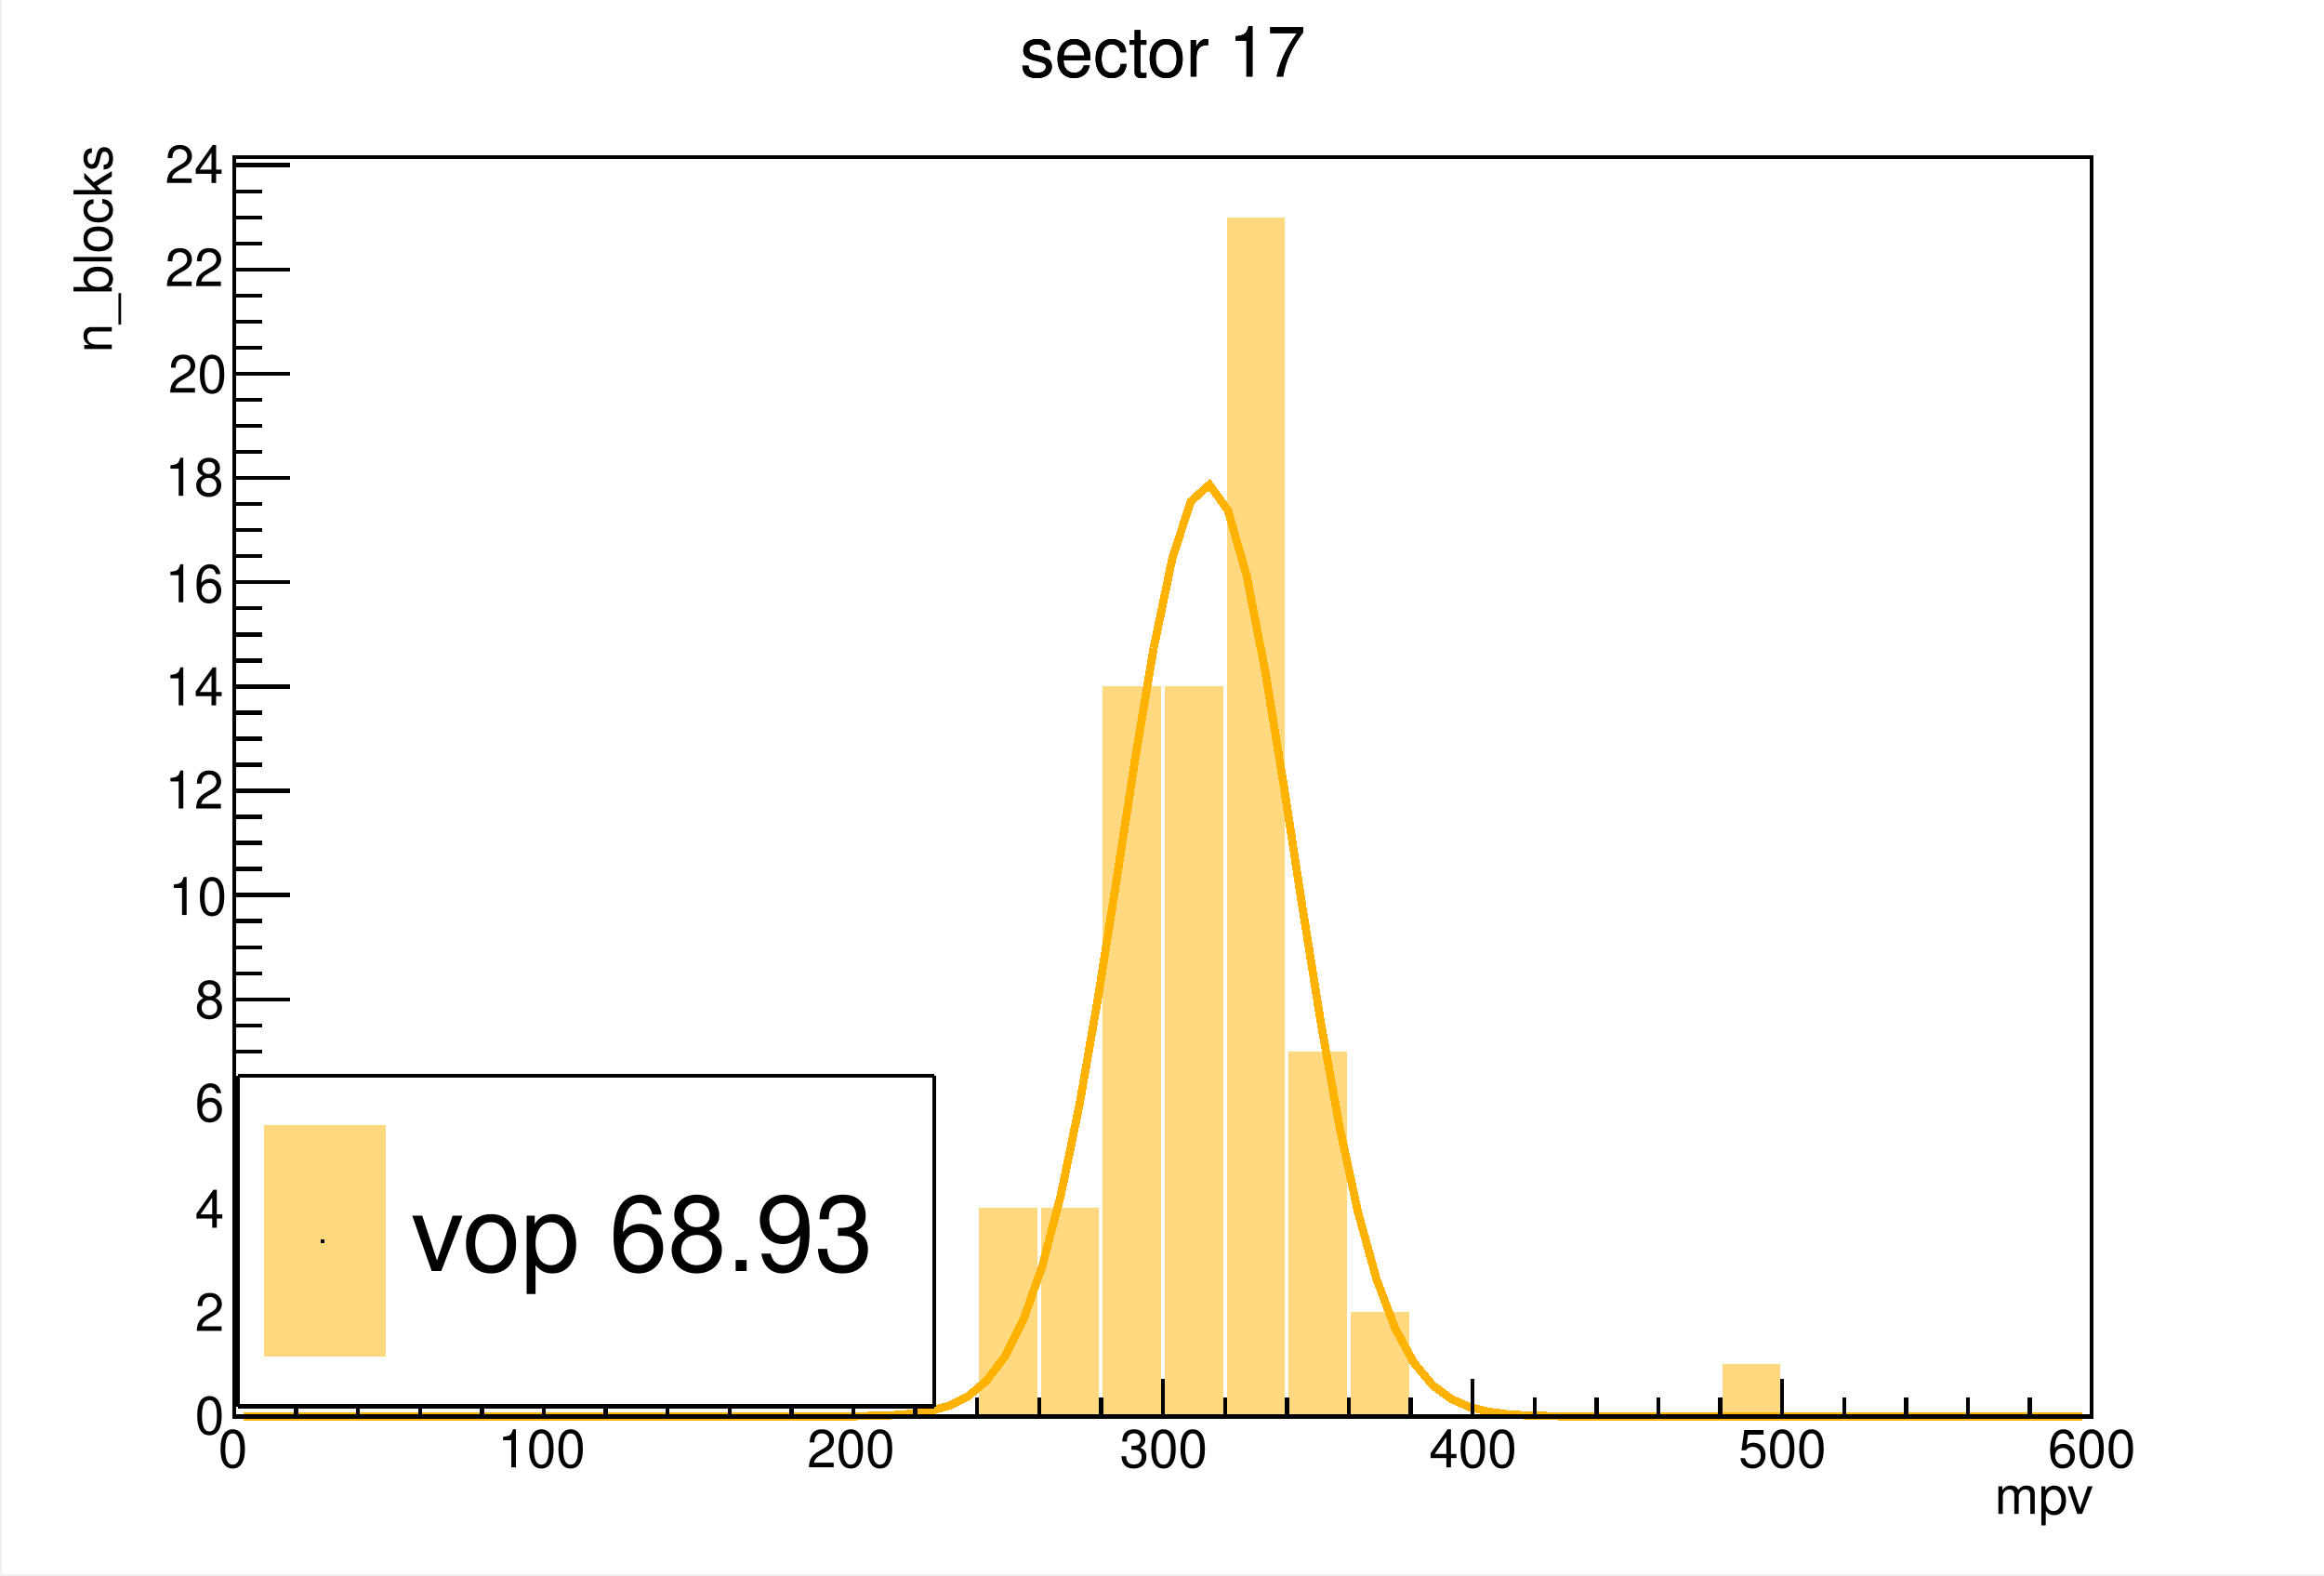
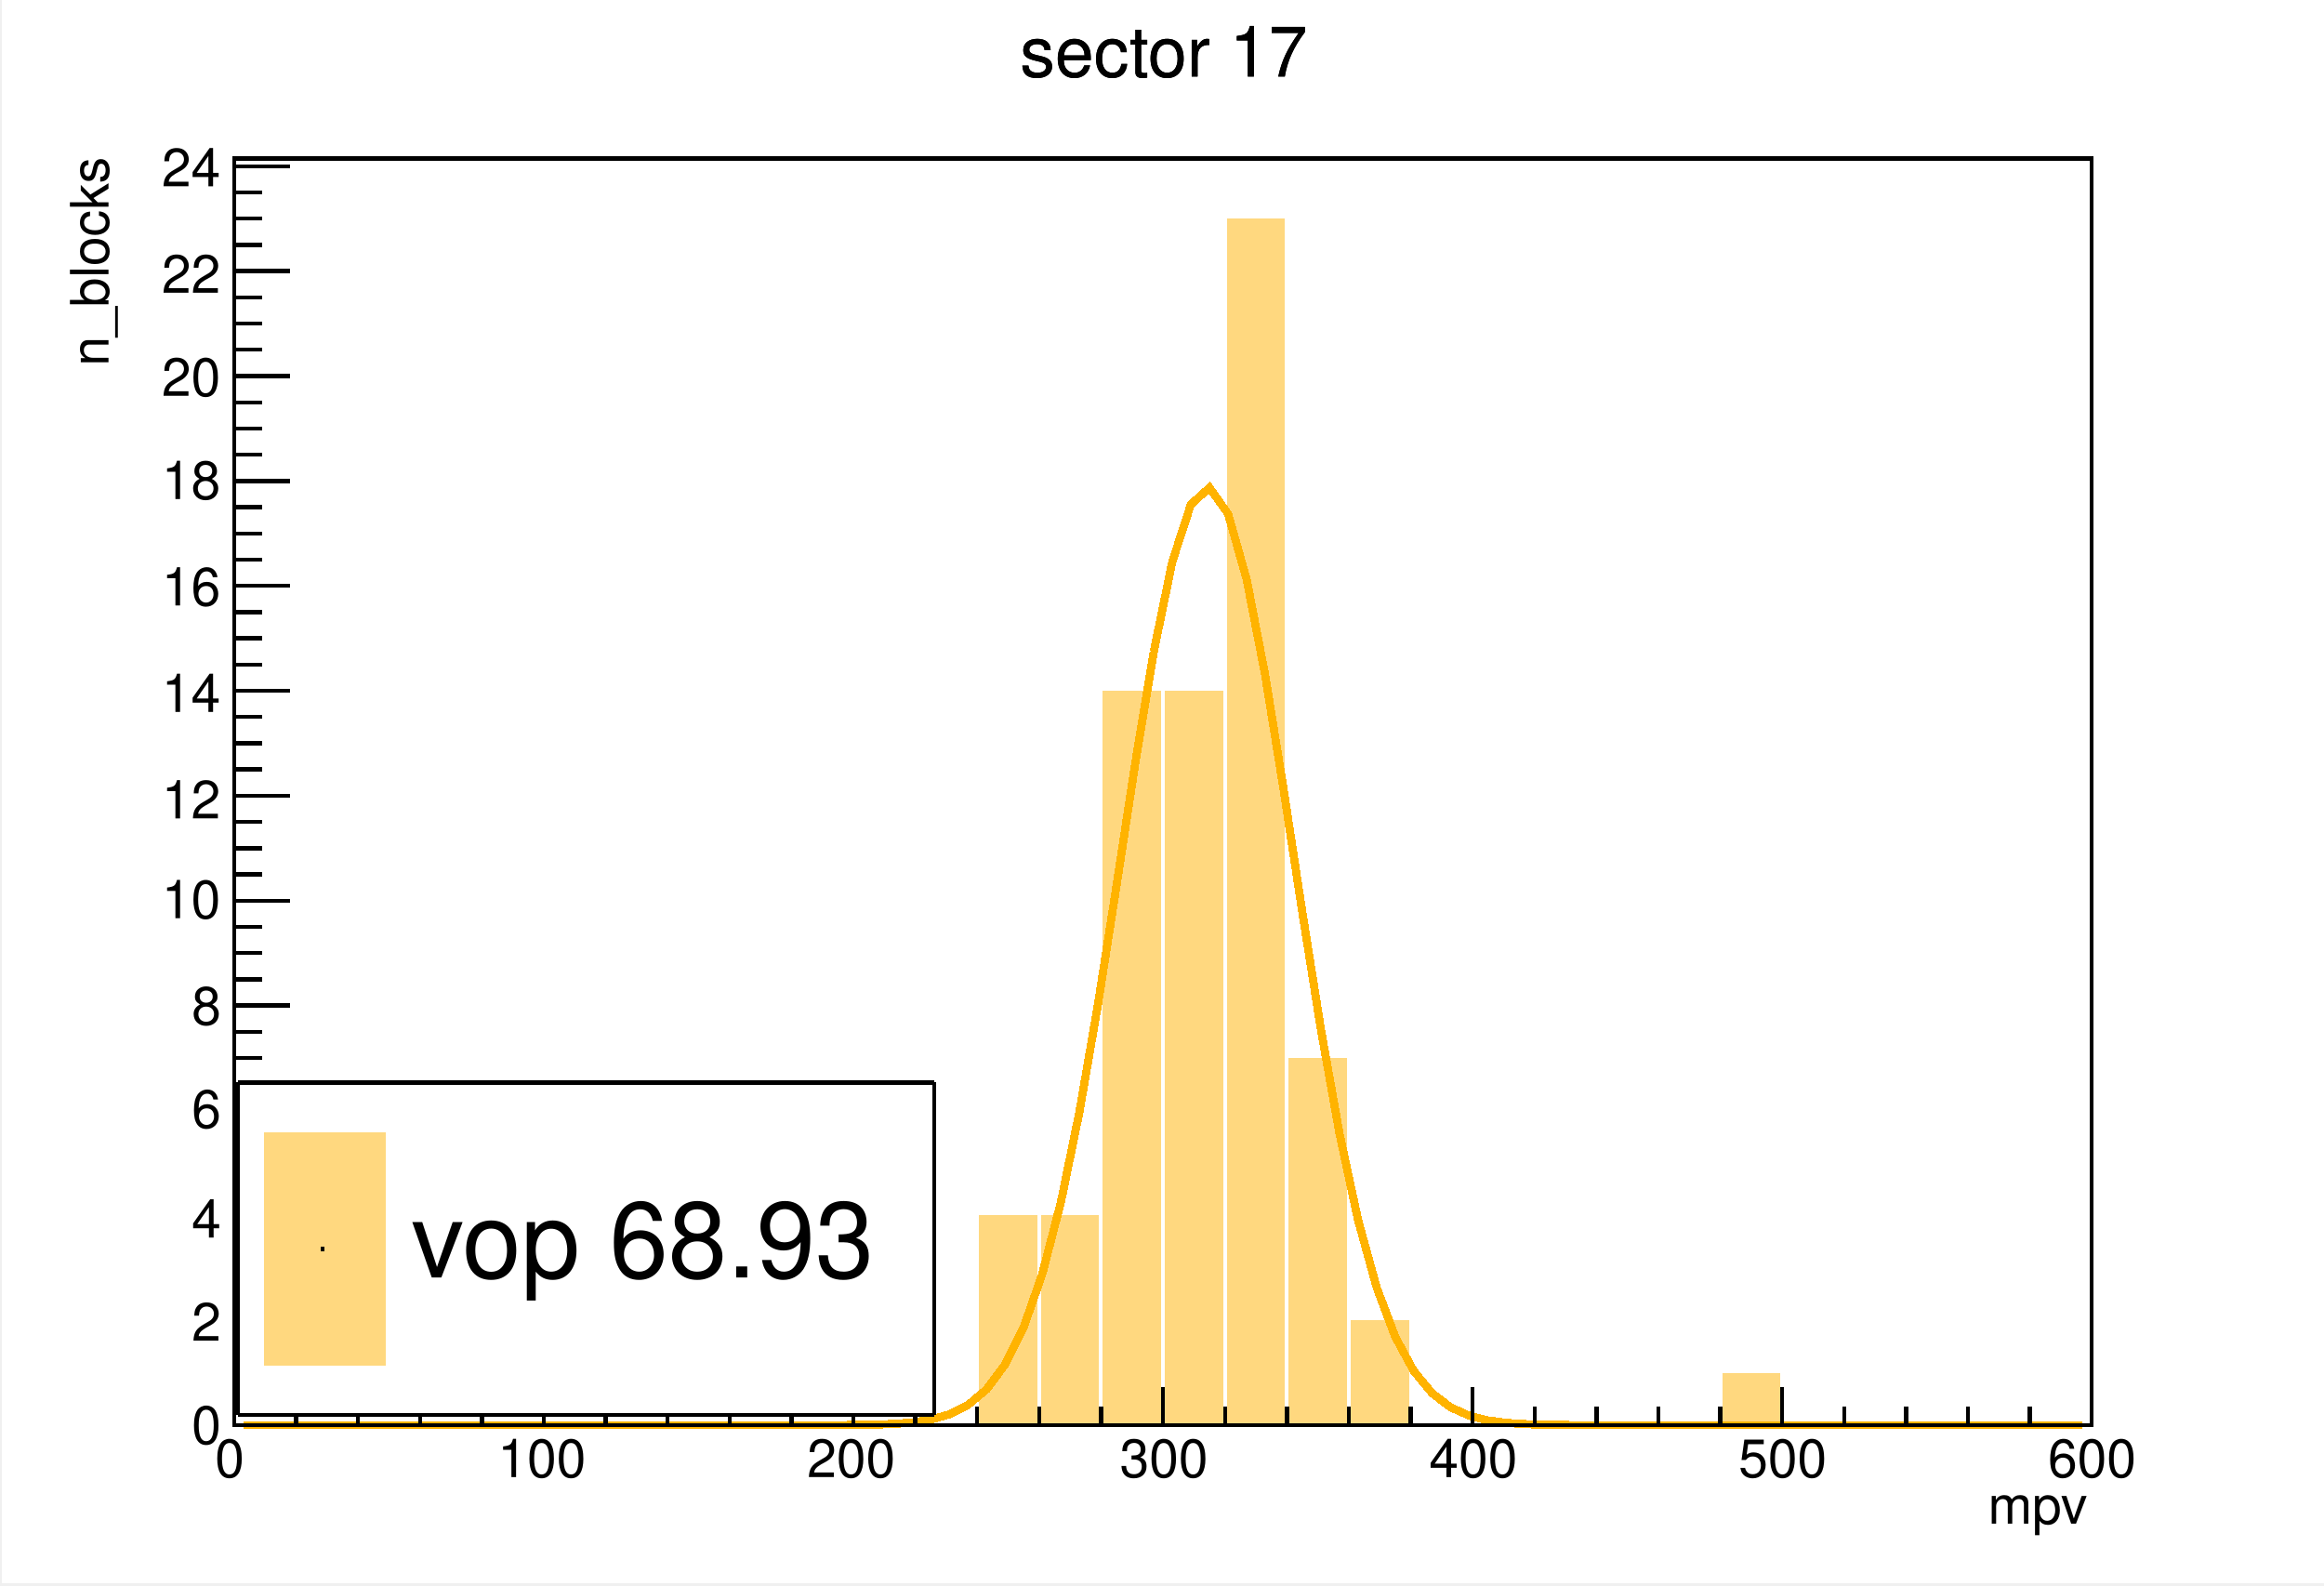
- <svg xmlns="http://www.w3.org/2000/svg" width="567.429" height="384.68" viewBox="0 0 567.429 384.68" shape-rendering="crispEdges">
+ <svg xmlns="http://www.w3.org/2000/svg" width="567.429" height="387.116" viewBox="0 0 567.429 387.116" shape-rendering="crispEdges">
  <defs>
</defs>
-   <rect x="0.5" y="0" width="566.929" height="384.18" fill="white" />
-   <rect x="57.193" y="38.418" width="453.543" height="307.344" fill="white" />
-   <rect x="57.193" y="38.418" width="453.543" height="307.344" fill="none" stroke="black" />
-   <path d="M57.193,345.762h 453.543" fill="none" stroke="#000099" />
-   <path d="M57.193,345.762h 453.543" fill="none" stroke="black" />
-   <path d="M57.193,336.541v 9.22" fill="none" stroke="black" />
-   <path d="M72.311,341.152v 4.61" fill="none" stroke="black" />
-   <path d="M87.429,341.152v 4.61" fill="none" stroke="black" />
-   <path d="M102.547,341.152v 4.61" fill="none" stroke="black" />
-   <path d="M117.665,341.152v 4.61" fill="none" stroke="black" />
-   <path d="M132.783,336.541v 9.22" fill="none" stroke="black" />
-   <path d="M147.902,341.152v 4.61" fill="none" stroke="black" />
-   <path d="M163.02,341.152v 4.61" fill="none" stroke="black" />
-   <path d="M178.138,341.152v 4.61" fill="none" stroke="black" />
-   <path d="M193.256,341.152v 4.61" fill="none" stroke="black" />
-   <path d="M208.374,336.541v 9.22" fill="none" stroke="black" />
-   <path d="M223.492,341.152v 4.61" fill="none" stroke="black" />
-   <path d="M238.61,341.152v 4.61" fill="none" stroke="black" />
-   <path d="M253.728,341.152v 4.61" fill="none" stroke="black" />
-   <path d="M268.846,341.152v 4.61" fill="none" stroke="black" />
-   <path d="M283.965,336.541v 9.22" fill="none" stroke="black" />
-   <path d="M299.083,341.152v 4.61" fill="none" stroke="black" />
-   <path d="M314.201,341.152v 4.61" fill="none" stroke="black" />
-   <path d="M329.319,341.152v 4.61" fill="none" stroke="black" />
-   <path d="M344.437,341.152v 4.61" fill="none" stroke="black" />
-   <path d="M359.555,336.541v 9.22" fill="none" stroke="black" />
-   <path d="M374.673,341.152v 4.61" fill="none" stroke="black" />
-   <path d="M389.791,341.152v 4.61" fill="none" stroke="black" />
-   <path d="M404.909,341.152v 4.61" fill="none" stroke="black" />
-   <path d="M420.028,341.152v 4.61" fill="none" stroke="black" />
-   <path d="M435.146,336.541v 9.22" fill="none" stroke="black" />
-   <path d="M450.264,341.152v 4.61" fill="none" stroke="black" />
-   <path d="M465.382,341.152v 4.61" fill="none" stroke="black" />
-   <path d="M480.5,341.152v 4.61" fill="none" stroke="black" />
-   <path d="M495.618,341.152v 4.61" fill="none" stroke="black" />
-   <path d="M510.736,336.541v 9.22" fill="none" stroke="black" />
-   <text xml:space="preserve" x="53.294" y="358.189" fill="black" font-size="12.836" font-family="Helvetica">0</text>
-   <text xml:space="preserve" x="121.521" y="358.189" fill="black" font-size="12.836" font-family="Helvetica">100</text>
-   <text xml:space="preserve" x="197.057" y="358.189" fill="black" font-size="12.836" font-family="Helvetica">200</text>
-   <text xml:space="preserve" x="273.406" y="358.189" fill="black" font-size="12.836" font-family="Helvetica">300</text>
-   <text xml:space="preserve" x="348.942" y="358.189" fill="black" font-size="12.836" font-family="Helvetica">400</text>
-   <text xml:space="preserve" x="424.479" y="358.189" fill="black" font-size="12.836" font-family="Helvetica">500</text>
-   <text xml:space="preserve" x="500.015" y="358.189" fill="black" font-size="12.836" font-family="Helvetica">600</text>
-   <text xml:space="preserve" x="487.019" y="369.56" fill="black" font-size="12.836" font-family="Helvetica">mpv</text>
-   <path d="M57.193,345.762v -307.344" fill="none" stroke="black" />
-   <path d="M70.799,345.762h -13.606" fill="none" stroke="black" />
-   <path d="M63.996,339.399h -6.803" fill="none" stroke="black" />
-   <path d="M63.996,333.035h -6.803" fill="none" stroke="black" />
-   <path d="M63.996,326.672h -6.803" fill="none" stroke="black" />
-   <path d="M70.799,320.309h -13.606" fill="none" stroke="black" />
-   <path d="M63.996,313.946h -6.803" fill="none" stroke="black" />
-   <path d="M63.996,307.582h -6.803" fill="none" stroke="black" />
-   <path d="M63.996,301.219h -6.803" fill="none" stroke="black" />
-   <path d="M70.799,294.856h -13.606" fill="none" stroke="black" />
-   <path d="M63.996,288.493h -6.803" fill="none" stroke="black" />
-   <path d="M63.996,282.13h -6.803" fill="none" stroke="black" />
-   <path d="M63.996,275.766h -6.803" fill="none" stroke="black" />
-   <path d="M70.799,269.403h -13.606" fill="none" stroke="black" />
-   <path d="M63.996,263.04h -6.803" fill="none" stroke="black" />
-   <path d="M63.996,256.677h -6.803" fill="none" stroke="black" />
-   <path d="M63.996,250.313h -6.803" fill="none" stroke="black" />
-   <path d="M70.799,243.95h -13.606" fill="none" stroke="black" />
-   <path d="M63.996,237.587h -6.803" fill="none" stroke="black" />
-   <path d="M63.996,231.224h -6.803" fill="none" stroke="black" />
-   <path d="M63.996,224.861h -6.803" fill="none" stroke="black" />
-   <path d="M70.799,218.497h -13.606" fill="none" stroke="black" />
-   <path d="M63.996,212.134h -6.803" fill="none" stroke="black" />
-   <path d="M63.996,205.771h -6.803" fill="none" stroke="black" />
-   <path d="M63.996,199.408h -6.803" fill="none" stroke="black" />
-   <path d="M70.799,193.044h -13.606" fill="none" stroke="black" />
-   <path d="M63.996,186.681h -6.803" fill="none" stroke="black" />
-   <path d="M63.996,180.318h -6.803" fill="none" stroke="black" />
-   <path d="M63.996,173.955h -6.803" fill="none" stroke="black" />
-   <path d="M70.799,167.591h -13.606" fill="none" stroke="black" />
-   <path d="M63.996,161.228h -6.803" fill="none" stroke="black" />
-   <path d="M63.996,154.865h -6.803" fill="none" stroke="black" />
-   <path d="M63.996,148.502h -6.803" fill="none" stroke="black" />
-   <path d="M70.799,142.139h -13.606" fill="none" stroke="black" />
-   <path d="M63.996,135.775h -6.803" fill="none" stroke="black" />
-   <path d="M63.996,129.412h -6.803" fill="none" stroke="black" />
-   <path d="M63.996,123.049h -6.803" fill="none" stroke="black" />
-   <path d="M70.799,116.686h -13.606" fill="none" stroke="black" />
-   <path d="M63.996,110.322h -6.803" fill="none" stroke="black" />
-   <path d="M63.996,103.959h -6.803" fill="none" stroke="black" />
-   <path d="M63.996,97.596h -6.803" fill="none" stroke="black" />
-   <path d="M70.799,91.233h -13.606" fill="none" stroke="black" />
-   <path d="M63.996,84.87h -6.803" fill="none" stroke="black" />
-   <path d="M63.996,78.506h -6.803" fill="none" stroke="black" />
-   <path d="M63.996,72.143h -6.803" fill="none" stroke="black" />
-   <path d="M70.799,65.78h -13.606" fill="none" stroke="black" />
-   <path d="M63.996,59.417h -6.803" fill="none" stroke="black" />
-   <path d="M63.996,53.053h -6.803" fill="none" stroke="black" />
-   <path d="M63.996,46.69h -6.803" fill="none" stroke="black" />
-   <path d="M70.799,40.327h -13.606" fill="none" stroke="black" />
-   <path d="M70.799,40.327h -13.606" fill="none" stroke="black" />
-   <text xml:space="preserve" x="47.609" y="350.067" fill="black" font-size="12.836" font-family="Helvetica">0</text>
-   <text xml:space="preserve" x="47.609" y="324.888" fill="black" font-size="12.836" font-family="Helvetica">2</text>
-   <text xml:space="preserve" x="47.609" y="299.709" fill="black" font-size="12.836" font-family="Helvetica">4</text>
-   <text xml:space="preserve" x="47.609" y="273.718" fill="black" font-size="12.836" font-family="Helvetica">6</text>
-   <text xml:space="preserve" x="47.609" y="248.539" fill="black" font-size="12.836" font-family="Helvetica">8</text>
-   <text xml:space="preserve" x="41.111" y="223.36" fill="black" font-size="12.836" font-family="Helvetica">10</text>
-   <text xml:space="preserve" x="40.299" y="197.369" fill="black" font-size="12.836" font-family="Helvetica">12</text>
-   <text xml:space="preserve" x="40.299" y="172.191" fill="black" font-size="12.836" font-family="Helvetica">14</text>
-   <text xml:space="preserve" x="40.299" y="147.012" fill="black" font-size="12.836" font-family="Helvetica">16</text>
-   <text xml:space="preserve" x="40.299" y="121.021" fill="black" font-size="12.836" font-family="Helvetica">18</text>
-   <text xml:space="preserve" x="41.111" y="95.842" fill="black" font-size="12.836" font-family="Helvetica">20</text>
-   <text xml:space="preserve" x="40.299" y="69.851" fill="black" font-size="12.836" font-family="Helvetica">22</text>
-   <text xml:space="preserve" x="40.299" y="44.672" fill="black" font-size="12.836" font-family="Helvetica">24</text>
-   <g transform="rotate(-90,27.3032,86.0953)">
-     <text xml:space="preserve" x="27.303" y="86.095" fill="black" font-size="12.836" font-family="Helvetica">n_blocks</text>
+   <rect x="0.5" y="0" width="566.929" height="386.616" fill="white" />
+   <rect x="57.193" y="38.662" width="453.543" height="309.293" fill="white" />
+   <rect x="57.193" y="38.662" width="453.543" height="309.293" fill="none" stroke="black" />
+   <path d="M57.193,347.955h 453.543" fill="none" stroke="#000099" />
+   <path d="M57.193,347.955h 453.543" fill="none" stroke="black" />
+   <path d="M57.193,338.676v 9.279" fill="none" stroke="black" />
+   <path d="M72.311,343.315v 4.639" fill="none" stroke="black" />
+   <path d="M87.429,343.315v 4.639" fill="none" stroke="black" />
+   <path d="M102.547,343.315v 4.639" fill="none" stroke="black" />
+   <path d="M117.665,343.315v 4.639" fill="none" stroke="black" />
+   <path d="M132.783,338.676v 9.279" fill="none" stroke="black" />
+   <path d="M147.902,343.315v 4.639" fill="none" stroke="black" />
+   <path d="M163.02,343.315v 4.639" fill="none" stroke="black" />
+   <path d="M178.138,343.315v 4.639" fill="none" stroke="black" />
+   <path d="M193.256,343.315v 4.639" fill="none" stroke="black" />
+   <path d="M208.374,338.676v 9.279" fill="none" stroke="black" />
+   <path d="M223.492,343.315v 4.639" fill="none" stroke="black" />
+   <path d="M238.61,343.315v 4.639" fill="none" stroke="black" />
+   <path d="M253.728,343.315v 4.639" fill="none" stroke="black" />
+   <path d="M268.846,343.315v 4.639" fill="none" stroke="black" />
+   <path d="M283.965,338.676v 9.279" fill="none" stroke="black" />
+   <path d="M299.083,343.315v 4.639" fill="none" stroke="black" />
+   <path d="M314.201,343.315v 4.639" fill="none" stroke="black" />
+   <path d="M329.319,343.315v 4.639" fill="none" stroke="black" />
+   <path d="M344.437,343.315v 4.639" fill="none" stroke="black" />
+   <path d="M359.555,338.676v 9.279" fill="none" stroke="black" />
+   <path d="M374.673,343.315v 4.639" fill="none" stroke="black" />
+   <path d="M389.791,343.315v 4.639" fill="none" stroke="black" />
+   <path d="M404.909,343.315v 4.639" fill="none" stroke="black" />
+   <path d="M420.028,343.315v 4.639" fill="none" stroke="black" />
+   <path d="M435.146,338.676v 9.279" fill="none" stroke="black" />
+   <path d="M450.264,343.315v 4.639" fill="none" stroke="black" />
+   <path d="M465.382,343.315v 4.639" fill="none" stroke="black" />
+   <path d="M480.5,343.315v 4.639" fill="none" stroke="black" />
+   <path d="M495.618,343.315v 4.639" fill="none" stroke="black" />
+   <path d="M510.736,338.676v 9.279" fill="none" stroke="black" />
+   <text xml:space="preserve" x="52.482" y="360.625" fill="black" font-size="12.914" font-family="Helvetica">0</text>
+   <text xml:space="preserve" x="121.521" y="360.625" fill="black" font-size="12.914" font-family="Helvetica">100</text>
+   <text xml:space="preserve" x="197.057" y="360.625" fill="black" font-size="12.914" font-family="Helvetica">200</text>
+   <text xml:space="preserve" x="273.406" y="360.625" fill="black" font-size="12.914" font-family="Helvetica">300</text>
+   <text xml:space="preserve" x="348.942" y="360.625" fill="black" font-size="12.914" font-family="Helvetica">400</text>
+   <text xml:space="preserve" x="424.479" y="360.625" fill="black" font-size="12.914" font-family="Helvetica">500</text>
+   <text xml:space="preserve" x="500.015" y="360.625" fill="black" font-size="12.914" font-family="Helvetica">600</text>
+   <text xml:space="preserve" x="485.395" y="371.996" fill="black" font-size="12.914" font-family="Helvetica">mpv</text>
+   <path d="M57.193,347.955v -309.293" fill="none" stroke="black" />
+   <path d="M70.799,347.955h -13.606" fill="none" stroke="black" />
+   <path d="M63.996,341.551h -6.803" fill="none" stroke="black" />
+   <path d="M63.996,335.148h -6.803" fill="none" stroke="black" />
+   <path d="M63.996,328.744h -6.803" fill="none" stroke="black" />
+   <path d="M70.799,322.34h -13.606" fill="none" stroke="black" />
+   <path d="M63.996,315.937h -6.803" fill="none" stroke="black" />
+   <path d="M63.996,309.533h -6.803" fill="none" stroke="black" />
+   <path d="M63.996,303.13h -6.803" fill="none" stroke="black" />
+   <path d="M70.799,296.726h -13.606" fill="none" stroke="black" />
+   <path d="M63.996,290.323h -6.803" fill="none" stroke="black" />
+   <path d="M63.996,283.919h -6.803" fill="none" stroke="black" />
+   <path d="M63.996,277.515h -6.803" fill="none" stroke="black" />
+   <path d="M70.799,271.112h -13.606" fill="none" stroke="black" />
+   <path d="M63.996,264.708h -6.803" fill="none" stroke="black" />
+   <path d="M63.996,258.305h -6.803" fill="none" stroke="black" />
+   <path d="M63.996,251.901h -6.803" fill="none" stroke="black" />
+   <path d="M70.799,245.497h -13.606" fill="none" stroke="black" />
+   <path d="M63.996,239.094h -6.803" fill="none" stroke="black" />
+   <path d="M63.996,232.69h -6.803" fill="none" stroke="black" />
+   <path d="M63.996,226.287h -6.803" fill="none" stroke="black" />
+   <path d="M70.799,219.883h -13.606" fill="none" stroke="black" />
+   <path d="M63.996,213.48h -6.803" fill="none" stroke="black" />
+   <path d="M63.996,207.076h -6.803" fill="none" stroke="black" />
+   <path d="M63.996,200.672h -6.803" fill="none" stroke="black" />
+   <path d="M70.799,194.269h -13.606" fill="none" stroke="black" />
+   <path d="M63.996,187.865h -6.803" fill="none" stroke="black" />
+   <path d="M63.996,181.462h -6.803" fill="none" stroke="black" />
+   <path d="M63.996,175.058h -6.803" fill="none" stroke="black" />
+   <path d="M70.799,168.654h -13.606" fill="none" stroke="black" />
+   <path d="M63.996,162.251h -6.803" fill="none" stroke="black" />
+   <path d="M63.996,155.847h -6.803" fill="none" stroke="black" />
+   <path d="M63.996,149.444h -6.803" fill="none" stroke="black" />
+   <path d="M70.799,143.04h -13.606" fill="none" stroke="black" />
+   <path d="M63.996,136.636h -6.803" fill="none" stroke="black" />
+   <path d="M63.996,130.233h -6.803" fill="none" stroke="black" />
+   <path d="M63.996,123.829h -6.803" fill="none" stroke="black" />
+   <path d="M70.799,117.426h -13.606" fill="none" stroke="black" />
+   <path d="M63.996,111.022h -6.803" fill="none" stroke="black" />
+   <path d="M63.996,104.619h -6.803" fill="none" stroke="black" />
+   <path d="M63.996,98.215h -6.803" fill="none" stroke="black" />
+   <path d="M70.799,91.811h -13.606" fill="none" stroke="black" />
+   <path d="M63.996,85.408h -6.803" fill="none" stroke="black" />
+   <path d="M63.996,79.004h -6.803" fill="none" stroke="black" />
+   <path d="M63.996,72.601h -6.803" fill="none" stroke="black" />
+   <path d="M70.799,66.197h -13.606" fill="none" stroke="black" />
+   <path d="M63.996,59.794h -6.803" fill="none" stroke="black" />
+   <path d="M63.996,53.39h -6.803" fill="none" stroke="black" />
+   <path d="M63.996,46.986h -6.803" fill="none" stroke="black" />
+   <path d="M70.799,40.583h -13.606" fill="none" stroke="black" />
+   <path d="M70.799,40.583h -13.606" fill="none" stroke="black" />
+   <text xml:space="preserve" x="46.797" y="352.503" fill="black" font-size="12.914" font-family="Helvetica">0</text>
+   <text xml:space="preserve" x="46.797" y="327.324" fill="black" font-size="12.914" font-family="Helvetica">2</text>
+   <text xml:space="preserve" x="46.797" y="302.146" fill="black" font-size="12.914" font-family="Helvetica">4</text>
+   <text xml:space="preserve" x="46.797" y="275.342" fill="black" font-size="12.914" font-family="Helvetica">6</text>
+   <text xml:space="preserve" x="46.797" y="250.164" fill="black" font-size="12.914" font-family="Helvetica">8</text>
+   <text xml:space="preserve" x="39.486" y="224.173" fill="black" font-size="12.914" font-family="Helvetica">10</text>
+   <text xml:space="preserve" x="39.486" y="199.806" fill="black" font-size="12.914" font-family="Helvetica">12</text>
+   <text xml:space="preserve" x="39.486" y="173.815" fill="black" font-size="12.914" font-family="Helvetica">14</text>
+   <text xml:space="preserve" x="39.486" y="147.824" fill="black" font-size="12.914" font-family="Helvetica">16</text>
+   <text xml:space="preserve" x="39.486" y="121.833" fill="black" font-size="12.914" font-family="Helvetica">18</text>
+   <text xml:space="preserve" x="39.486" y="96.654" fill="black" font-size="12.914" font-family="Helvetica">20</text>
+   <text xml:space="preserve" x="39.486" y="71.475" fill="black" font-size="12.914" font-family="Helvetica">22</text>
+   <text xml:space="preserve" x="39.486" y="45.484" fill="black" font-size="12.914" font-family="Helvetica">24</text>
+   <g transform="rotate(-90,26.491,89.3441)">
+     <text xml:space="preserve" x="26.491" y="89.344" fill="black" font-size="12.914" font-family="Helvetica">n_blocks</text>
  </g>
-   <text xml:space="preserve" x="249.039" y="18.681" fill="black" font-size="16.977" font-family="Helvetica">sector 17</text>
-   <rect x="57.647" y="345.762" width="14.211" height="0" fill="#ffb300" fill-opacity="0.50" stroke-opacity="0.50" />
-   <rect x="72.765" y="345.762" width="14.211" height="0" fill="#ffb300" fill-opacity="0.50" stroke-opacity="0.50" />
-   <rect x="87.883" y="345.762" width="14.211" height="0" fill="#ffb300" fill-opacity="0.50" stroke-opacity="0.50" />
-   <rect x="103.001" y="345.762" width="14.211" height="0" fill="#ffb300" fill-opacity="0.50" stroke-opacity="0.50" />
-   <rect x="118.119" y="345.762" width="14.211" height="0" fill="#ffb300" fill-opacity="0.50" stroke-opacity="0.50" />
-   <rect x="133.237" y="345.762" width="14.211" height="0" fill="#ffb300" fill-opacity="0.50" stroke-opacity="0.50" />
-   <rect x="148.355" y="345.762" width="14.211" height="0" fill="#ffb300" fill-opacity="0.50" stroke-opacity="0.50" />
-   <rect x="163.473" y="345.762" width="14.211" height="0" fill="#ffb300" fill-opacity="0.50" stroke-opacity="0.50" />
-   <rect x="178.591" y="345.762" width="14.211" height="0" fill="#ffb300" fill-opacity="0.50" stroke-opacity="0.50" />
-   <rect x="193.709" y="345.762" width="14.211" height="0" fill="#ffb300" fill-opacity="0.50" stroke-opacity="0.50" />
-   <rect x="208.828" y="345.762" width="14.211" height="0" fill="#ffb300" fill-opacity="0.50" stroke-opacity="0.50" />
-   <rect x="223.946" y="345.762" width="14.211" height="0" fill="#ffb300" fill-opacity="0.50" stroke-opacity="0.50" />
-   <rect x="239.064" y="294.856" width="14.211" height="50.906" fill="#ffb300" fill-opacity="0.50" stroke-opacity="0.50" />
-   <rect x="254.182" y="294.856" width="14.211" height="50.906" fill="#ffb300" fill-opacity="0.50" stroke-opacity="0.50" />
-   <rect x="269.3" y="167.591" width="14.211" height="178.17" fill="#ffb300" fill-opacity="0.50" stroke-opacity="0.50" />
-   <rect x="284.418" y="167.591" width="14.211" height="178.17" fill="#ffb300" fill-opacity="0.50" stroke-opacity="0.50" />
-   <rect x="299.536" y="53.053" width="14.211" height="292.708" fill="#ffb300" fill-opacity="0.50" stroke-opacity="0.50" />
-   <rect x="314.654" y="256.677" width="14.211" height="89.085" fill="#ffb300" fill-opacity="0.50" stroke-opacity="0.50" />
-   <rect x="329.772" y="320.309" width="14.211" height="25.453" fill="#ffb300" fill-opacity="0.50" stroke-opacity="0.50" />
-   <rect x="344.891" y="345.762" width="14.211" height="0" fill="#ffb300" fill-opacity="0.50" stroke-opacity="0.50" />
-   <rect x="360.009" y="345.762" width="14.211" height="0" fill="#ffb300" fill-opacity="0.50" stroke-opacity="0.50" />
-   <rect x="375.127" y="345.762" width="14.211" height="0" fill="#ffb300" fill-opacity="0.50" stroke-opacity="0.50" />
-   <rect x="390.245" y="345.762" width="14.211" height="0" fill="#ffb300" fill-opacity="0.50" stroke-opacity="0.50" />
-   <rect x="405.363" y="345.762" width="14.211" height="0" fill="#ffb300" fill-opacity="0.50" stroke-opacity="0.50" />
-   <rect x="420.481" y="333.035" width="14.211" height="12.726" fill="#ffb300" fill-opacity="0.50" stroke-opacity="0.50" />
-   <rect x="435.599" y="345.762" width="14.211" height="0" fill="#ffb300" fill-opacity="0.50" stroke-opacity="0.50" />
-   <rect x="450.717" y="345.762" width="14.211" height="0" fill="#ffb300" fill-opacity="0.50" stroke-opacity="0.50" />
-   <rect x="465.835" y="345.762" width="14.211" height="0" fill="#ffb300" fill-opacity="0.50" stroke-opacity="0.50" />
-   <rect x="480.954" y="345.762" width="14.211" height="0" fill="#ffb300" fill-opacity="0.50" stroke-opacity="0.50" />
-   <rect x="496.072" y="345.762" width="14.211" height="0" fill="#ffb300" fill-opacity="0.50" stroke-opacity="0.50" />
-   <path d="M59.461,345.762h 145.134l 4.535, -0.06l 4.535, -0.08l 4.535, -0.173l 4.535, -0.354l 4.535, -0.691l 4.535, -1.283l 4.535, -2.262l 4.535, -3.787l 4.535, -6.017l 4.535, -9.059l 4.535, -12.906l  4.535, -17.359l 4.535, -21.982l 4.535, -26.098l 4.535, -28.866l 4.535, -29.442l 4.535, -27.19" fill="none" stroke="#ffb300" stroke-width="2" />
-   <path d="M281.697,158.152l 4.535, -21.893l 4.535, -13.887l 4.535, -4.055l 4.535, 6.326l 4.535, 15.854l 4.535, 23.319l 4.535, 27.951l 4.535, 29.541l 4.535, 28.414l 4.535, 25.273l 4.535, 20.976l 4.535, 16.34l  4.535, 11.992l 4.535, 8.314l 4.535, 5.456l 4.535, 3.394l 4.535, 2.004l 4.535, 1.124l 4.535, 0.599l 4.535, 0.304l 4.535, 0.147l 4.535, 0.067l 4.535, 0.049h 117.921" fill="none" stroke="#ffb300" stroke-width="2" />
-   <path d="M503.933,345.762h 4.535" fill="none" stroke="#ffb300" stroke-width="2" />
-   <path d="M57.193,345.762h 453.543" fill="none" stroke="black" />
-   <path d="M57.193,336.541v 9.22" fill="none" stroke="black" />
-   <path d="M72.311,341.152v 4.61" fill="none" stroke="black" />
-   <path d="M87.429,341.152v 4.61" fill="none" stroke="black" />
-   <path d="M102.547,341.152v 4.61" fill="none" stroke="black" />
-   <path d="M117.665,341.152v 4.61" fill="none" stroke="black" />
-   <path d="M132.783,336.541v 9.22" fill="none" stroke="black" />
-   <path d="M147.902,341.152v 4.61" fill="none" stroke="black" />
-   <path d="M163.02,341.152v 4.61" fill="none" stroke="black" />
-   <path d="M178.138,341.152v 4.61" fill="none" stroke="black" />
-   <path d="M193.256,341.152v 4.61" fill="none" stroke="black" />
-   <path d="M208.374,336.541v 9.22" fill="none" stroke="black" />
-   <path d="M223.492,341.152v 4.61" fill="none" stroke="black" />
-   <path d="M238.61,341.152v 4.61" fill="none" stroke="black" />
-   <path d="M253.728,341.152v 4.61" fill="none" stroke="black" />
-   <path d="M268.846,341.152v 4.61" fill="none" stroke="black" />
-   <path d="M283.965,336.541v 9.22" fill="none" stroke="black" />
-   <path d="M299.083,341.152v 4.61" fill="none" stroke="black" />
-   <path d="M314.201,341.152v 4.61" fill="none" stroke="black" />
-   <path d="M329.319,341.152v 4.61" fill="none" stroke="black" />
-   <path d="M344.437,341.152v 4.61" fill="none" stroke="black" />
-   <path d="M359.555,336.541v 9.22" fill="none" stroke="black" />
-   <path d="M374.673,341.152v 4.61" fill="none" stroke="black" />
-   <path d="M389.791,341.152v 4.61" fill="none" stroke="black" />
-   <path d="M404.909,341.152v 4.61" fill="none" stroke="black" />
-   <path d="M420.028,341.152v 4.61" fill="none" stroke="black" />
-   <path d="M435.146,336.541v 9.22" fill="none" stroke="black" />
-   <path d="M450.264,341.152v 4.61" fill="none" stroke="black" />
-   <path d="M465.382,341.152v 4.61" fill="none" stroke="black" />
-   <path d="M480.5,341.152v 4.61" fill="none" stroke="black" />
-   <path d="M495.618,341.152v 4.61" fill="none" stroke="black" />
-   <path d="M510.736,336.541v 9.22" fill="none" stroke="black" />
-   <path d="M57.193,345.762v -307.344" fill="none" stroke="black" />
-   <path d="M70.799,345.762h -13.606" fill="none" stroke="black" />
-   <path d="M63.996,339.399h -6.803" fill="none" stroke="black" />
-   <path d="M63.996,333.035h -6.803" fill="none" stroke="black" />
-   <path d="M63.996,326.672h -6.803" fill="none" stroke="black" />
-   <path d="M70.799,320.309h -13.606" fill="none" stroke="black" />
-   <path d="M63.996,313.946h -6.803" fill="none" stroke="black" />
-   <path d="M63.996,307.582h -6.803" fill="none" stroke="black" />
-   <path d="M63.996,301.219h -6.803" fill="none" stroke="black" />
-   <path d="M70.799,294.856h -13.606" fill="none" stroke="black" />
-   <path d="M63.996,288.493h -6.803" fill="none" stroke="black" />
-   <path d="M63.996,282.13h -6.803" fill="none" stroke="black" />
-   <path d="M63.996,275.766h -6.803" fill="none" stroke="black" />
-   <path d="M70.799,269.403h -13.606" fill="none" stroke="black" />
-   <path d="M63.996,263.04h -6.803" fill="none" stroke="black" />
-   <path d="M63.996,256.677h -6.803" fill="none" stroke="black" />
-   <path d="M63.996,250.313h -6.803" fill="none" stroke="black" />
-   <path d="M70.799,243.95h -13.606" fill="none" stroke="black" />
-   <path d="M63.996,237.587h -6.803" fill="none" stroke="black" />
-   <path d="M63.996,231.224h -6.803" fill="none" stroke="black" />
-   <path d="M63.996,224.861h -6.803" fill="none" stroke="black" />
-   <path d="M70.799,218.497h -13.606" fill="none" stroke="black" />
-   <path d="M63.996,212.134h -6.803" fill="none" stroke="black" />
-   <path d="M63.996,205.771h -6.803" fill="none" stroke="black" />
-   <path d="M63.996,199.408h -6.803" fill="none" stroke="black" />
-   <path d="M70.799,193.044h -13.606" fill="none" stroke="black" />
-   <path d="M63.996,186.681h -6.803" fill="none" stroke="black" />
-   <path d="M63.996,180.318h -6.803" fill="none" stroke="black" />
-   <path d="M63.996,173.955h -6.803" fill="none" stroke="black" />
-   <path d="M70.799,167.591h -13.606" fill="none" stroke="black" />
-   <path d="M63.996,161.228h -6.803" fill="none" stroke="black" />
-   <path d="M63.996,154.865h -6.803" fill="none" stroke="black" />
-   <path d="M63.996,148.502h -6.803" fill="none" stroke="black" />
-   <path d="M70.799,142.139h -13.606" fill="none" stroke="black" />
-   <path d="M63.996,135.775h -6.803" fill="none" stroke="black" />
-   <path d="M63.996,129.412h -6.803" fill="none" stroke="black" />
-   <path d="M63.996,123.049h -6.803" fill="none" stroke="black" />
-   <path d="M70.799,116.686h -13.606" fill="none" stroke="black" />
-   <path d="M63.996,110.322h -6.803" fill="none" stroke="black" />
-   <path d="M63.996,103.959h -6.803" fill="none" stroke="black" />
-   <path d="M63.996,97.596h -6.803" fill="none" stroke="black" />
-   <path d="M70.799,91.233h -13.606" fill="none" stroke="black" />
-   <path d="M63.996,84.87h -6.803" fill="none" stroke="black" />
-   <path d="M63.996,78.506h -6.803" fill="none" stroke="black" />
-   <path d="M63.996,72.143h -6.803" fill="none" stroke="black" />
-   <path d="M70.799,65.78h -13.606" fill="none" stroke="black" />
-   <path d="M63.996,59.417h -6.803" fill="none" stroke="black" />
-   <path d="M63.996,53.053h -6.803" fill="none" stroke="black" />
-   <path d="M63.996,46.69h -6.803" fill="none" stroke="black" />
-   <path d="M70.799,40.327h -13.606" fill="none" stroke="black" />
-   <path d="M70.799,40.327h -13.606" fill="none" stroke="black" />
-   <rect x="58.014" y="262.632" width="170.079" height="80.678" fill="white" />
-   <path d="M58.014,343.31h 170.079" fill="none" stroke="black" />
-   <path d="M228.093,343.31v -80.678" fill="none" stroke="black" />
-   <path d="M228.093,262.632h -170.079" fill="none" stroke="black" />
-   <path d="M58.014,262.632v 80.678" fill="none" stroke="black" />
-   <text xml:space="preserve" x="100.403" y="310.268" fill="black" font-size="25.785" font-family="Helvetica">vop 68.93</text>
-   <path d="M64.392,331.208h 29.764v -56.474h -29.764z" fill="#ffb300" fill-opacity="0.50" stroke-opacity="0.50" />
-   <path d="M64.392,302.971h 29.764" fill="none" stroke="#ffb300" fill-opacity="0.00" stroke-opacity="0.00" />
+   <text xml:space="preserve" x="249.039" y="18.681" fill="black" font-size="17.082" font-family="Helvetica">sector 17</text>
+   <rect x="57.647" y="347.955" width="14.211" height="0" fill="#ffb300" fill-opacity="0.50" stroke-opacity="0.50" />
+   <rect x="72.765" y="347.955" width="14.211" height="0" fill="#ffb300" fill-opacity="0.50" stroke-opacity="0.50" />
+   <rect x="87.883" y="347.955" width="14.211" height="0" fill="#ffb300" fill-opacity="0.50" stroke-opacity="0.50" />
+   <rect x="103.001" y="347.955" width="14.211" height="0" fill="#ffb300" fill-opacity="0.50" stroke-opacity="0.50" />
+   <rect x="118.119" y="347.955" width="14.211" height="0" fill="#ffb300" fill-opacity="0.50" stroke-opacity="0.50" />
+   <rect x="133.237" y="347.955" width="14.211" height="0" fill="#ffb300" fill-opacity="0.50" stroke-opacity="0.50" />
+   <rect x="148.355" y="347.955" width="14.211" height="0" fill="#ffb300" fill-opacity="0.50" stroke-opacity="0.50" />
+   <rect x="163.473" y="347.955" width="14.211" height="0" fill="#ffb300" fill-opacity="0.50" stroke-opacity="0.50" />
+   <rect x="178.591" y="347.955" width="14.211" height="0" fill="#ffb300" fill-opacity="0.50" stroke-opacity="0.50" />
+   <rect x="193.709" y="347.955" width="14.211" height="0" fill="#ffb300" fill-opacity="0.50" stroke-opacity="0.50" />
+   <rect x="208.828" y="347.955" width="14.211" height="0" fill="#ffb300" fill-opacity="0.50" stroke-opacity="0.50" />
+   <rect x="223.946" y="347.955" width="14.211" height="0" fill="#ffb300" fill-opacity="0.50" stroke-opacity="0.50" />
+   <rect x="239.064" y="296.726" width="14.211" height="51.229" fill="#ffb300" fill-opacity="0.50" stroke-opacity="0.50" />
+   <rect x="254.182" y="296.726" width="14.211" height="51.229" fill="#ffb300" fill-opacity="0.50" stroke-opacity="0.50" />
+   <rect x="269.3" y="168.654" width="14.211" height="179.3" fill="#ffb300" fill-opacity="0.50" stroke-opacity="0.50" />
+   <rect x="284.418" y="168.654" width="14.211" height="179.3" fill="#ffb300" fill-opacity="0.50" stroke-opacity="0.50" />
+   <rect x="299.536" y="53.39" width="14.211" height="294.565" fill="#ffb300" fill-opacity="0.50" stroke-opacity="0.50" />
+   <rect x="314.654" y="258.305" width="14.211" height="89.65" fill="#ffb300" fill-opacity="0.50" stroke-opacity="0.50" />
+   <rect x="329.772" y="322.34" width="14.211" height="25.614" fill="#ffb300" fill-opacity="0.50" stroke-opacity="0.50" />
+   <rect x="344.891" y="347.955" width="14.211" height="0" fill="#ffb300" fill-opacity="0.50" stroke-opacity="0.50" />
+   <rect x="360.009" y="347.955" width="14.211" height="0" fill="#ffb300" fill-opacity="0.50" stroke-opacity="0.50" />
+   <rect x="375.127" y="347.955" width="14.211" height="0" fill="#ffb300" fill-opacity="0.50" stroke-opacity="0.50" />
+   <rect x="390.245" y="347.955" width="14.211" height="0" fill="#ffb300" fill-opacity="0.50" stroke-opacity="0.50" />
+   <rect x="405.363" y="347.955" width="14.211" height="0" fill="#ffb300" fill-opacity="0.50" stroke-opacity="0.50" />
+   <rect x="420.481" y="335.148" width="14.211" height="12.807" fill="#ffb300" fill-opacity="0.50" stroke-opacity="0.50" />
+   <rect x="435.599" y="347.955" width="14.211" height="0" fill="#ffb300" fill-opacity="0.50" stroke-opacity="0.50" />
+   <rect x="450.717" y="347.955" width="14.211" height="0" fill="#ffb300" fill-opacity="0.50" stroke-opacity="0.50" />
+   <rect x="465.835" y="347.955" width="14.211" height="0" fill="#ffb300" fill-opacity="0.50" stroke-opacity="0.50" />
+   <rect x="480.954" y="347.955" width="14.211" height="0" fill="#ffb300" fill-opacity="0.50" stroke-opacity="0.50" />
+   <rect x="496.072" y="347.955" width="14.211" height="0" fill="#ffb300" fill-opacity="0.50" stroke-opacity="0.50" />
+   <path d="M59.461,347.955h 145.134l 4.535, -0.06l 4.535, -0.081l 4.535, -0.174l 4.535, -0.357l 4.535, -0.696l 4.535, -1.291l 4.535, -2.276l 4.535, -3.811l 4.535, -6.055l 4.535, -9.117l 4.535, -12.988l  4.535, -17.469l 4.535, -22.122l 4.535, -26.263l 4.535, -29.049l 4.535, -29.628l 4.535, -27.362" fill="none" stroke="#ffb300" stroke-width="2" />
+   <path d="M281.697,159.155l 4.535, -22.032l 4.535, -13.975l 4.535, -4.08l 4.535, 6.366l 4.535, 15.955l 4.535, 23.467l 4.535, 28.128l 4.535, 29.728l 4.535, 28.595l 4.535, 25.433l 4.535, 21.109l 4.535, 16.444l  4.535, 12.068l 4.535, 8.367l 4.535, 5.491l 4.535, 3.416l 4.535, 2.017l 4.535, 1.131l 4.535, 0.603l 4.535, 0.306l 4.535, 0.147l 4.535, 0.068l 4.535, 0.05h 117.921" fill="none" stroke="#ffb300" stroke-width="2" />
+   <path d="M503.933,347.955h 4.535" fill="none" stroke="#ffb300" stroke-width="2" />
+   <path d="M57.193,347.955h 453.543" fill="none" stroke="black" />
+   <path d="M57.193,338.676v 9.279" fill="none" stroke="black" />
+   <path d="M72.311,343.315v 4.639" fill="none" stroke="black" />
+   <path d="M87.429,343.315v 4.639" fill="none" stroke="black" />
+   <path d="M102.547,343.315v 4.639" fill="none" stroke="black" />
+   <path d="M117.665,343.315v 4.639" fill="none" stroke="black" />
+   <path d="M132.783,338.676v 9.279" fill="none" stroke="black" />
+   <path d="M147.902,343.315v 4.639" fill="none" stroke="black" />
+   <path d="M163.02,343.315v 4.639" fill="none" stroke="black" />
+   <path d="M178.138,343.315v 4.639" fill="none" stroke="black" />
+   <path d="M193.256,343.315v 4.639" fill="none" stroke="black" />
+   <path d="M208.374,338.676v 9.279" fill="none" stroke="black" />
+   <path d="M223.492,343.315v 4.639" fill="none" stroke="black" />
+   <path d="M238.61,343.315v 4.639" fill="none" stroke="black" />
+   <path d="M253.728,343.315v 4.639" fill="none" stroke="black" />
+   <path d="M268.846,343.315v 4.639" fill="none" stroke="black" />
+   <path d="M283.965,338.676v 9.279" fill="none" stroke="black" />
+   <path d="M299.083,343.315v 4.639" fill="none" stroke="black" />
+   <path d="M314.201,343.315v 4.639" fill="none" stroke="black" />
+   <path d="M329.319,343.315v 4.639" fill="none" stroke="black" />
+   <path d="M344.437,343.315v 4.639" fill="none" stroke="black" />
+   <path d="M359.555,338.676v 9.279" fill="none" stroke="black" />
+   <path d="M374.673,343.315v 4.639" fill="none" stroke="black" />
+   <path d="M389.791,343.315v 4.639" fill="none" stroke="black" />
+   <path d="M404.909,343.315v 4.639" fill="none" stroke="black" />
+   <path d="M420.028,343.315v 4.639" fill="none" stroke="black" />
+   <path d="M435.146,338.676v 9.279" fill="none" stroke="black" />
+   <path d="M450.264,343.315v 4.639" fill="none" stroke="black" />
+   <path d="M465.382,343.315v 4.639" fill="none" stroke="black" />
+   <path d="M480.5,343.315v 4.639" fill="none" stroke="black" />
+   <path d="M495.618,343.315v 4.639" fill="none" stroke="black" />
+   <path d="M510.736,338.676v 9.279" fill="none" stroke="black" />
+   <path d="M57.193,347.955v -309.293" fill="none" stroke="black" />
+   <path d="M70.799,347.955h -13.606" fill="none" stroke="black" />
+   <path d="M63.996,341.551h -6.803" fill="none" stroke="black" />
+   <path d="M63.996,335.148h -6.803" fill="none" stroke="black" />
+   <path d="M63.996,328.744h -6.803" fill="none" stroke="black" />
+   <path d="M70.799,322.34h -13.606" fill="none" stroke="black" />
+   <path d="M63.996,315.937h -6.803" fill="none" stroke="black" />
+   <path d="M63.996,309.533h -6.803" fill="none" stroke="black" />
+   <path d="M63.996,303.13h -6.803" fill="none" stroke="black" />
+   <path d="M70.799,296.726h -13.606" fill="none" stroke="black" />
+   <path d="M63.996,290.323h -6.803" fill="none" stroke="black" />
+   <path d="M63.996,283.919h -6.803" fill="none" stroke="black" />
+   <path d="M63.996,277.515h -6.803" fill="none" stroke="black" />
+   <path d="M70.799,271.112h -13.606" fill="none" stroke="black" />
+   <path d="M63.996,264.708h -6.803" fill="none" stroke="black" />
+   <path d="M63.996,258.305h -6.803" fill="none" stroke="black" />
+   <path d="M63.996,251.901h -6.803" fill="none" stroke="black" />
+   <path d="M70.799,245.497h -13.606" fill="none" stroke="black" />
+   <path d="M63.996,239.094h -6.803" fill="none" stroke="black" />
+   <path d="M63.996,232.69h -6.803" fill="none" stroke="black" />
+   <path d="M63.996,226.287h -6.803" fill="none" stroke="black" />
+   <path d="M70.799,219.883h -13.606" fill="none" stroke="black" />
+   <path d="M63.996,213.48h -6.803" fill="none" stroke="black" />
+   <path d="M63.996,207.076h -6.803" fill="none" stroke="black" />
+   <path d="M63.996,200.672h -6.803" fill="none" stroke="black" />
+   <path d="M70.799,194.269h -13.606" fill="none" stroke="black" />
+   <path d="M63.996,187.865h -6.803" fill="none" stroke="black" />
+   <path d="M63.996,181.462h -6.803" fill="none" stroke="black" />
+   <path d="M63.996,175.058h -6.803" fill="none" stroke="black" />
+   <path d="M70.799,168.654h -13.606" fill="none" stroke="black" />
+   <path d="M63.996,162.251h -6.803" fill="none" stroke="black" />
+   <path d="M63.996,155.847h -6.803" fill="none" stroke="black" />
+   <path d="M63.996,149.444h -6.803" fill="none" stroke="black" />
+   <path d="M70.799,143.04h -13.606" fill="none" stroke="black" />
+   <path d="M63.996,136.636h -6.803" fill="none" stroke="black" />
+   <path d="M63.996,130.233h -6.803" fill="none" stroke="black" />
+   <path d="M63.996,123.829h -6.803" fill="none" stroke="black" />
+   <path d="M70.799,117.426h -13.606" fill="none" stroke="black" />
+   <path d="M63.996,111.022h -6.803" fill="none" stroke="black" />
+   <path d="M63.996,104.619h -6.803" fill="none" stroke="black" />
+   <path d="M63.996,98.215h -6.803" fill="none" stroke="black" />
+   <path d="M70.799,91.811h -13.606" fill="none" stroke="black" />
+   <path d="M63.996,85.408h -6.803" fill="none" stroke="black" />
+   <path d="M63.996,79.004h -6.803" fill="none" stroke="black" />
+   <path d="M63.996,72.601h -6.803" fill="none" stroke="black" />
+   <path d="M70.799,66.197h -13.606" fill="none" stroke="black" />
+   <path d="M63.996,59.794h -6.803" fill="none" stroke="black" />
+   <path d="M63.996,53.39h -6.803" fill="none" stroke="black" />
+   <path d="M63.996,46.986h -6.803" fill="none" stroke="black" />
+   <path d="M70.799,40.583h -13.606" fill="none" stroke="black" />
+   <path d="M70.799,40.583h -13.606" fill="none" stroke="black" />
+   <rect x="58.014" y="264.298" width="170.079" height="81.189" fill="white" />
+   <path d="M58.014,345.487h 170.079" fill="none" stroke="black" />
+   <path d="M228.093,345.487v -81.189" fill="none" stroke="black" />
+   <path d="M228.093,264.298h -170.079" fill="none" stroke="black" />
+   <path d="M58.014,264.298v 81.189" fill="none" stroke="black" />
+   <text xml:space="preserve" x="100.403" y="311.892" fill="black" font-size="25.829" font-family="Helvetica">vop 68.93</text>
+   <path d="M64.392,333.309h 29.764v -56.833h -29.764z" fill="#ffb300" fill-opacity="0.50" stroke-opacity="0.50" />
+   <path d="M64.392,304.892h 29.764" fill="none" stroke="#ffb300" fill-opacity="0.00" stroke-opacity="0.00" />
  <g stroke="black" stroke-width="1" fill="none">
-     <line x1="78.274" y1="302.971" x2="79.274" y2="302.971" />
+     <line x1="78.274" y1="304.892" x2="79.274" y2="304.892" />
  </g>
-   <text xml:space="preserve" x="249.039" y="18.681" fill="black" font-size="16.977" font-family="Helvetica">sector 17</text>
+   <text xml:space="preserve" x="249.039" y="18.681" fill="black" font-size="17.082" font-family="Helvetica">sector 17</text>
</svg>
